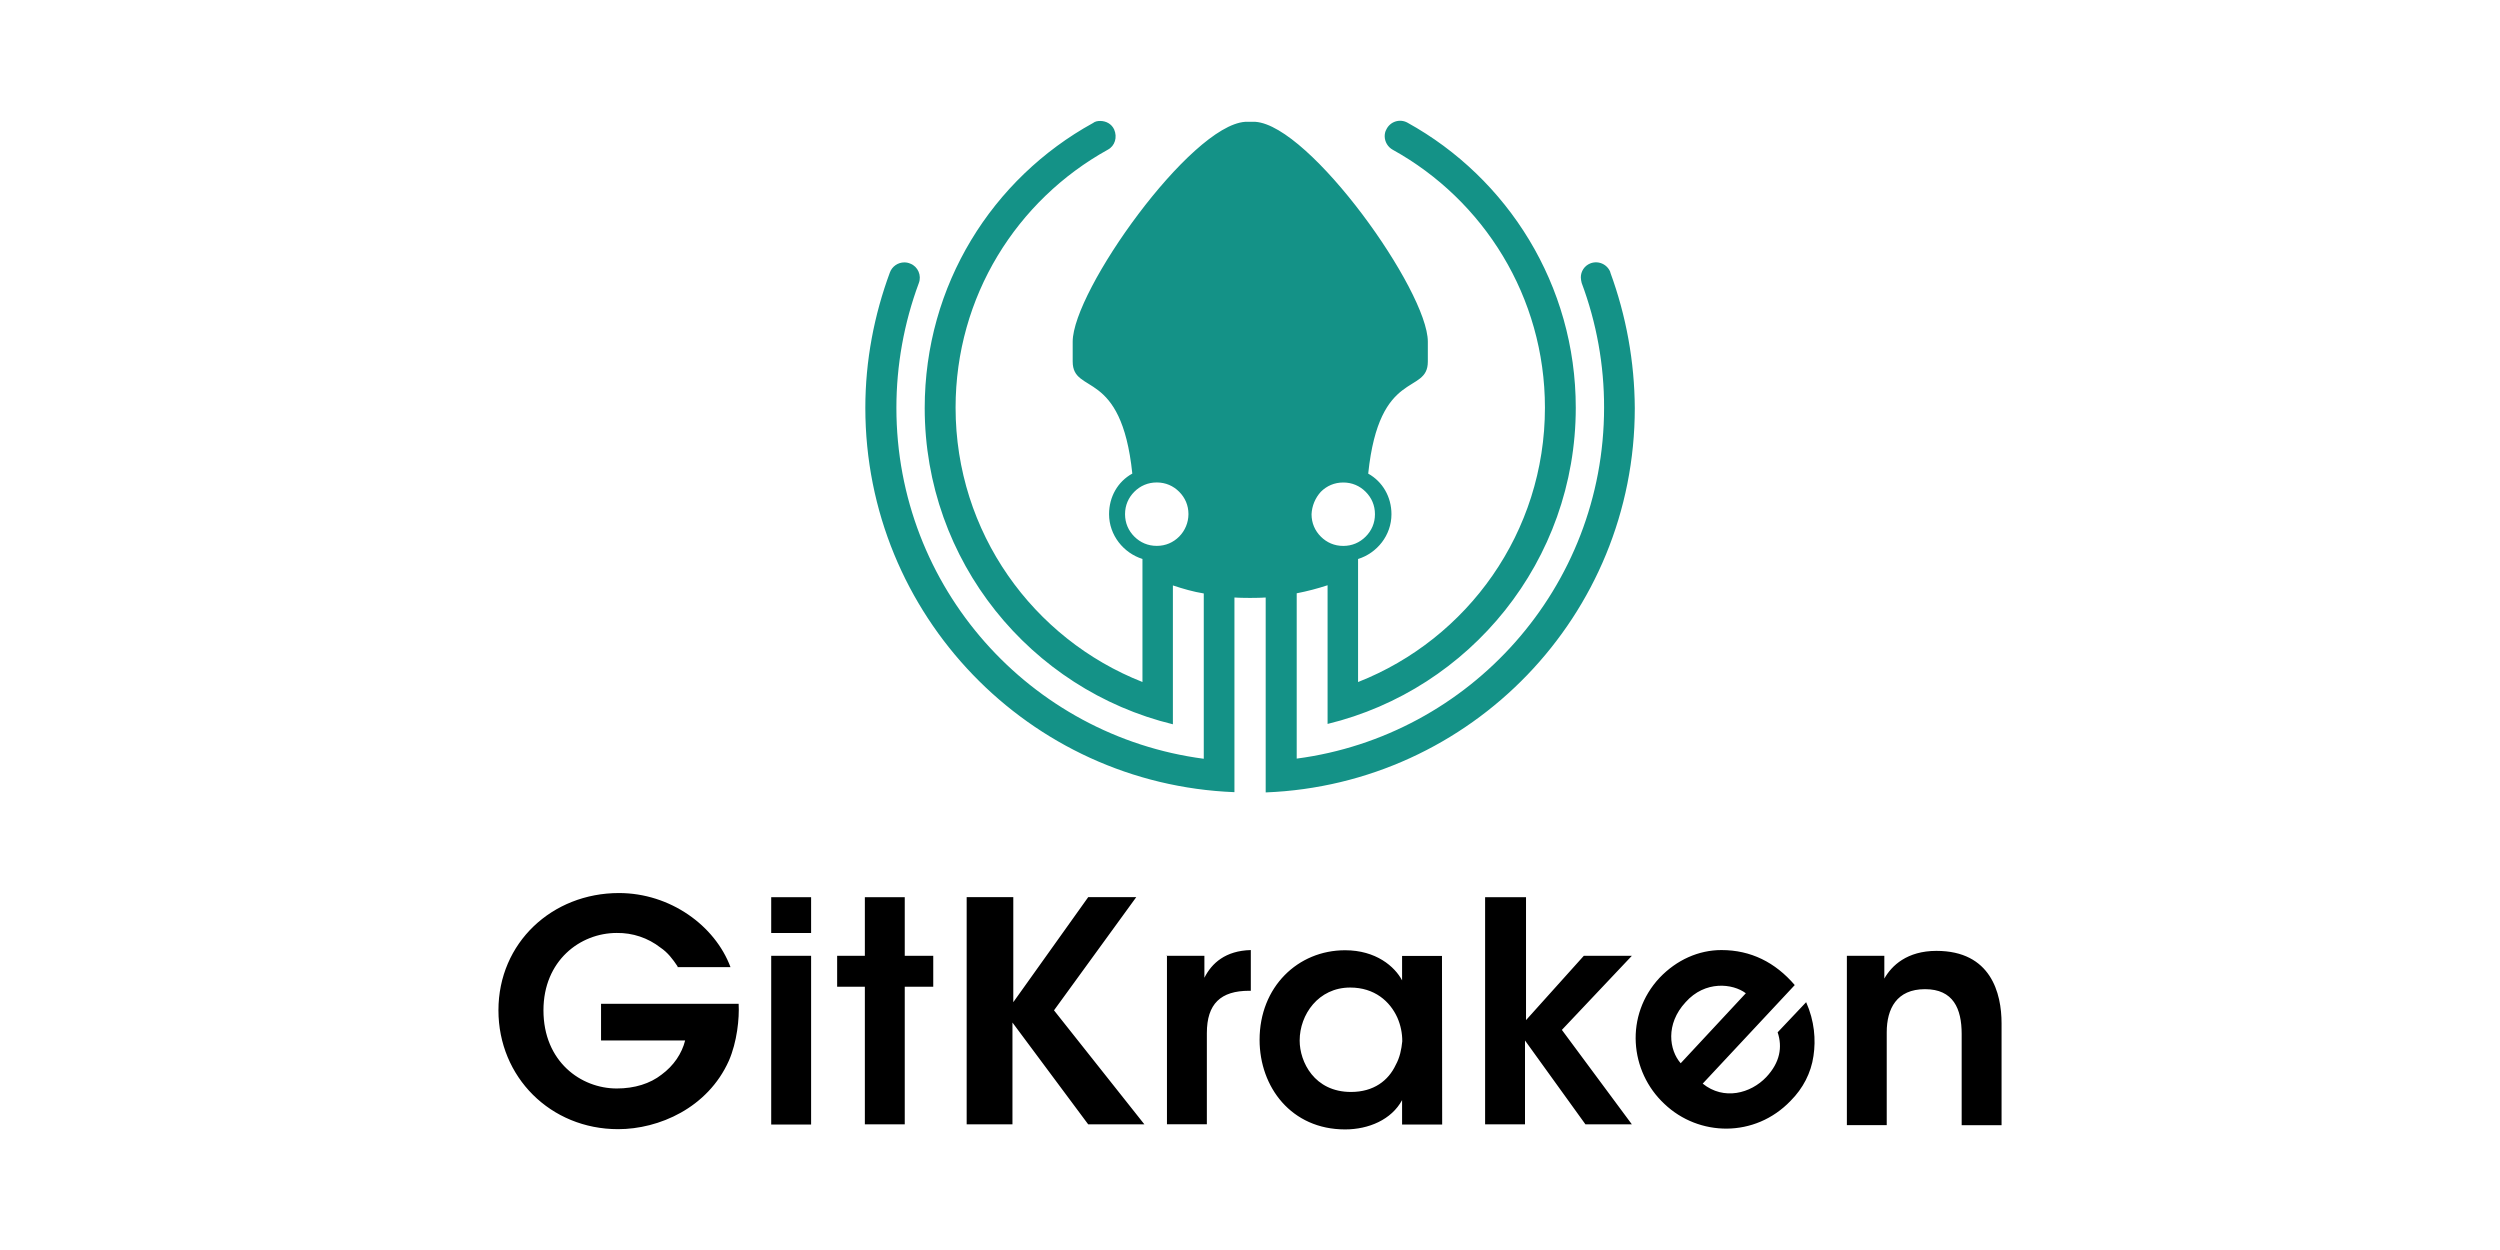
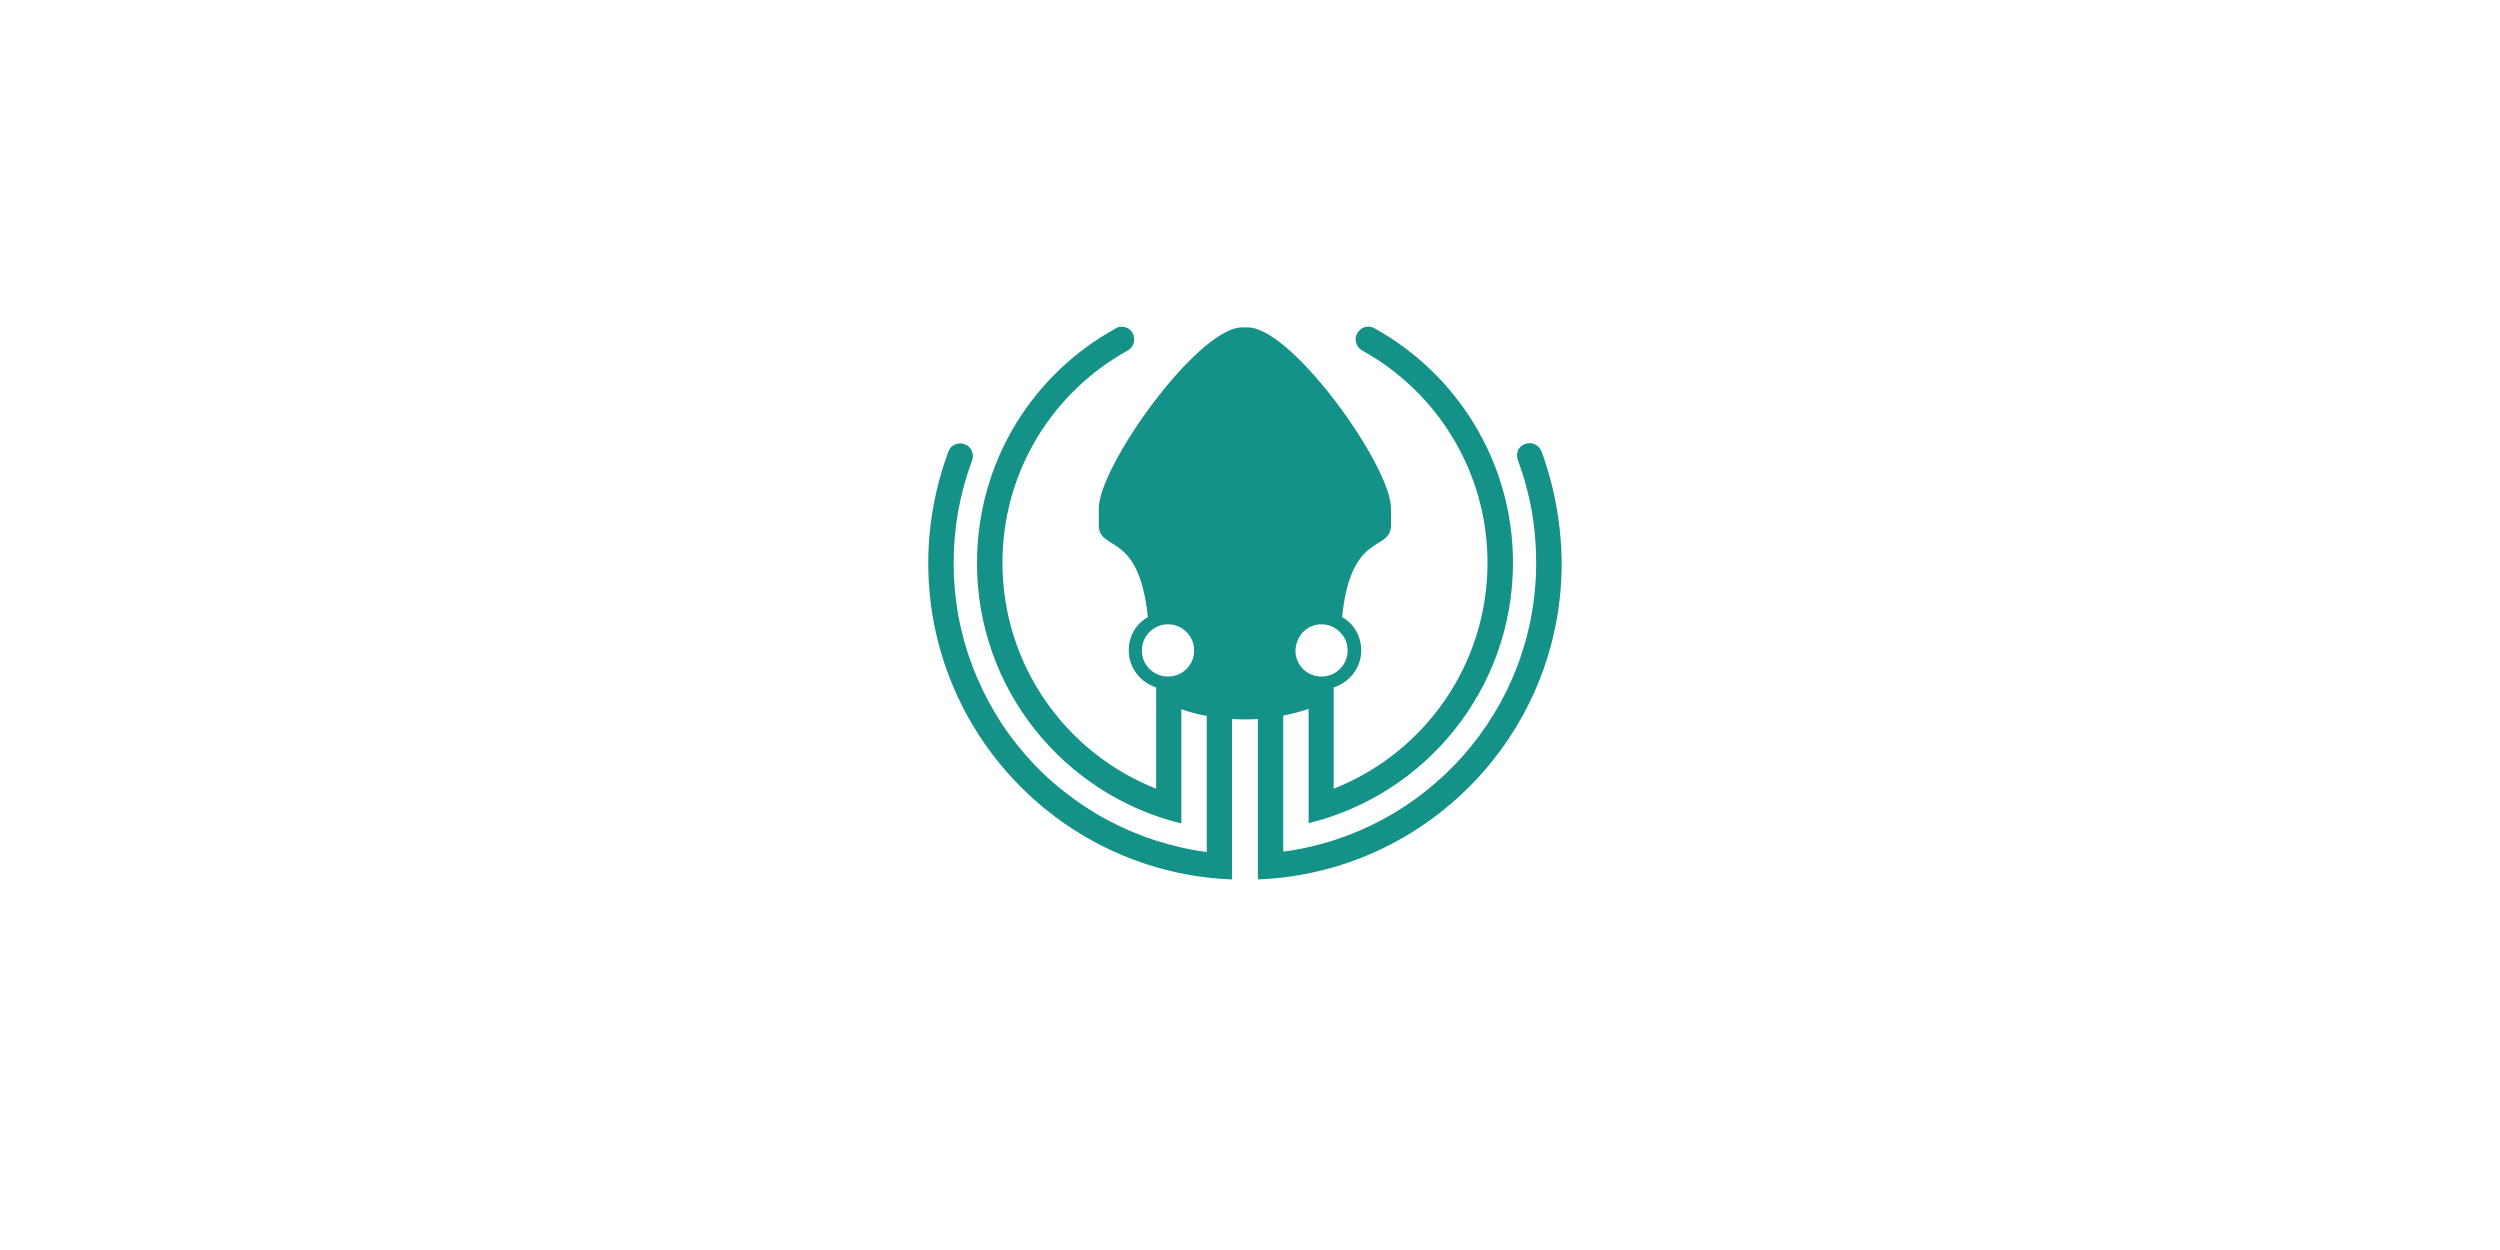
- <svg xmlns="http://www.w3.org/2000/svg" width="120" height="60">
-   <path d="M77.3 13.073a.74.74 0 0 0-.974-.426.72.72 0 0 0-.446.67c0 .08.02.183.04.264a16.98 16.98 0 0 1 1.076 5.987c0 8.625-6.433 15.75-14.754 16.845v-7.935a12.21 12.21 0 0 0 1.482-.386v6.657c6.84-1.664 11.913-7.834 11.913-15.18 0-5.886-3.267-11.02-8.077-13.68a.73.73 0 0 0-1.015.325c-.06.1-.08.223-.08.325a.75.75 0 0 0 .386.649c4.363 2.415 7.306 7.063 7.306 12.38 0 5.987-3.714 11.1-8.97 13.17v-5.906c.913-.284 1.603-1.137 1.603-2.15 0-.832-.426-1.563-1.116-1.948.528-5.094 2.862-3.755 2.862-5.378V16.4c0-2.435-5.642-10.37-8.28-10.553h-.487c-2.638.183-8.28 8.118-8.28 10.553v.954c0 1.624 2.334.284 2.862 5.378-.7.386-1.116 1.116-1.116 1.948 0 1.015.7 1.867 1.603 2.15v5.906c-5.256-2.07-8.97-7.184-8.97-13.17 0-5.338 2.943-9.965 7.306-12.38.345-.183.467-.6.304-.974-.122-.264-.386-.406-.67-.406-.122 0-.244.02-.345.1-4.83 2.66-8.077 7.773-8.077 13.68 0 7.347 5.074 13.516 11.913 15.18V28.1c.487.162.974.304 1.482.386v7.935c-8.34-1.096-14.754-8.22-14.754-16.845a17.21 17.21 0 0 1 1.076-5.987c.142-.365-.04-.792-.406-.934a.72.72 0 0 0-.284-.06.74.74 0 0 0-.7.487c-.75 2.03-1.177 4.22-1.177 6.494 0 9.945 7.854 18.062 17.717 18.448V28.68c.264.02.75.02.75.02s.487 0 .75-.02v9.356c9.863-.386 17.717-8.504 17.717-18.448a19.21 19.21 0 0 0-1.177-6.515zM63.4 23.606c.284-.284.65-.446 1.076-.446s.792.162 1.076.446.446.65.446 1.076-.162.792-.446 1.076-.65.446-1.076.446-.792-.162-1.076-.446-.446-.65-.446-1.076a1.72 1.72 0 0 1 .446-1.076zm-6.8 2.15c-.284.284-.65.446-1.076.446s-.792-.162-1.076-.446-.446-.65-.446-1.076.162-.792.446-1.076.65-.446 1.076-.446.792.162 1.076.446.446.65.446 1.076a1.54 1.54 0 0 1-.446 1.076z" fill="#149287" />
-   <path d="M32.524 46.386c-.235-.352-.47-.664-.82-.9a3.33 3.33 0 0 0-2.1-.704c-1.76 0-3.518 1.33-3.518 3.713 0 2.462 1.798 3.752 3.518 3.752.86 0 1.602-.235 2.15-.664.586-.43.977-1.016 1.133-1.642H28.85v-1.76h6.605c.04.704-.078 1.837-.47 2.736-1.016 2.267-3.36 3.283-5.315 3.283-3.244 0-5.745-2.5-5.745-5.706 0-3.244 2.58-5.628 5.784-5.628 2.462 0 4.612 1.563 5.355 3.557h-2.54zm4.494-3.322h1.915v1.72h-1.915zm0 2.814h1.915v8.1h-1.915zm4.495 1.485h-1.33v-1.485h1.33v-2.814h1.915v2.814h1.368v1.485h-1.368v6.605h-1.915zm4.925-4.3h2.2v5.042l3.596-5.042h2.306l-3.948 5.433 4.338 5.472h-2.697l-3.635-4.886v4.886H46.4V43.064zm9.536 2.815h1.837v1.055c.352-.704 1.016-1.3 2.228-1.33v1.954h-.078c-1.368 0-2.032.625-2.032 2.032v4.377h-1.915v-8.1zm13.25 8.1H67.3v-1.173c-.508.938-1.602 1.407-2.736 1.407-2.58 0-4.104-2.032-4.104-4.3 0-2.54 1.837-4.3 4.104-4.3 1.485 0 2.384.782 2.736 1.446v-1.173h1.915zm-6.84-4.026c0 1.016.704 2.462 2.462 2.462 1.094 0 1.798-.547 2.15-1.3.195-.352.274-.743.313-1.133a2.79 2.79 0 0 0-.235-1.133c-.352-.782-1.094-1.446-2.267-1.446-1.524 0-2.423 1.3-2.423 2.54zm8.95-6.888h1.915v5.902l2.775-3.088h2.306l-3.36 3.557 3.36 4.534h-2.228L73.2 49.943v4.026h-1.915V43.064zm10.396 8.95c1.016.82 2.306.47 3.05-.313.664-.704.782-1.446.547-2.15l1.368-1.446c.4.9.47 1.798.352 2.58-.117.82-.508 1.563-1.094 2.15-1.72 1.798-4.417 1.72-6.058.156-1.68-1.563-1.915-4.26-.235-6.058.82-.86 1.876-1.33 2.97-1.33 1.407 0 2.58.586 3.518 1.68zm2.07-4.338c-.625-.47-1.954-.625-2.892.43-.977 1.055-.782 2.306-.235 2.93zm4.85-1.798h1.798v1.094c.352-.625 1.094-1.33 2.5-1.33 2.62 0 3.127 2.032 3.127 3.48v4.886H94.16V49.63c0-1.212-.4-2.15-1.76-2.15s-1.837.938-1.837 2.07v4.456H88.65z" />
+ <svg xmlns="http://www.w3.org/2000/svg" width="96" zoomAndPan="magnify" viewBox="0 0 72 36" height="48" preserveAspectRatio="xMidYMid meet" version="1.0">
+   <defs>
+     <clipPath id="6e34adefa4">
+       <path d="M 26.734 9 L 44.977 9 L 44.977 26 L 26.734 26 Z M 26.734 9 " clip-rule="nonzero" />
+     </clipPath>
+   </defs>
+   <g clip-path="url(#6e34adefa4)">
+     <path fill="#149287" d="M 44.395 13 C 44.324 12.809 44.102 12.711 43.914 12.789 C 43.766 12.852 43.691 12.961 43.691 13.121 C 43.691 13.16 43.703 13.211 43.711 13.25 C 44.062 14.172 44.242 15.164 44.242 16.207 C 44.242 20.469 41.066 23.984 36.957 24.527 L 36.957 20.609 C 37.207 20.559 37.449 20.496 37.688 20.418 L 37.688 23.707 C 41.066 22.883 43.574 19.836 43.574 16.207 C 43.574 13.301 41.957 10.766 39.582 9.453 C 39.402 9.352 39.172 9.422 39.082 9.613 C 39.051 9.664 39.043 9.723 39.043 9.773 C 39.043 9.902 39.113 10.023 39.23 10.094 C 41.387 11.285 42.84 13.582 42.84 16.207 C 42.84 19.164 41.008 21.691 38.41 22.715 L 38.41 19.797 C 38.863 19.656 39.203 19.234 39.203 18.734 C 39.203 18.324 38.992 17.961 38.652 17.773 C 38.91 15.254 40.062 15.918 40.062 15.113 L 40.062 14.645 C 40.062 13.441 37.277 9.52 35.977 9.43 L 35.734 9.43 C 34.43 9.52 31.645 13.441 31.645 14.645 L 31.645 15.113 C 31.645 15.918 32.797 15.254 33.059 17.773 C 32.715 17.961 32.508 18.324 32.508 18.734 C 32.508 19.234 32.848 19.656 33.297 19.797 L 33.297 22.715 C 30.703 21.691 28.871 19.164 28.871 16.207 C 28.871 13.57 30.324 11.285 32.48 10.094 C 32.648 10.004 32.711 9.793 32.629 9.613 C 32.57 9.48 32.438 9.41 32.297 9.41 C 32.238 9.41 32.18 9.422 32.129 9.461 C 29.742 10.773 28.137 13.301 28.137 16.219 C 28.137 19.848 30.645 22.895 34.023 23.715 L 34.023 20.426 C 34.262 20.508 34.504 20.578 34.754 20.617 L 34.754 24.539 C 34.254 24.473 33.766 24.359 33.285 24.207 C 32.805 24.051 32.34 23.855 31.895 23.617 C 31.449 23.379 31.031 23.102 30.637 22.789 C 30.238 22.477 29.875 22.129 29.543 21.75 C 29.211 21.371 28.914 20.965 28.656 20.531 C 28.398 20.098 28.18 19.645 28 19.172 C 27.824 18.699 27.688 18.215 27.598 17.719 C 27.508 17.223 27.465 16.723 27.465 16.219 C 27.465 15.199 27.641 14.215 27.996 13.262 C 28.031 13.168 28.027 13.078 27.988 12.988 C 27.949 12.898 27.887 12.836 27.797 12.801 C 27.75 12.781 27.703 12.77 27.656 12.77 C 27.504 12.77 27.363 12.859 27.312 13.012 C 26.941 14.012 26.734 15.094 26.734 16.219 C 26.734 21.129 30.613 25.141 35.484 25.328 L 35.484 20.707 C 35.605 20.715 35.73 20.719 35.855 20.719 C 35.855 20.719 36.094 20.719 36.227 20.707 L 36.227 25.328 C 41.098 25.137 44.977 21.129 44.977 16.219 C 44.965 15.086 44.766 14.004 44.395 13 Z M 37.527 18.203 C 37.668 18.062 37.848 17.98 38.059 17.98 C 38.27 17.98 38.449 18.062 38.59 18.203 C 38.73 18.344 38.812 18.523 38.812 18.734 C 38.812 18.945 38.73 19.125 38.59 19.266 C 38.449 19.406 38.27 19.484 38.059 19.484 C 37.848 19.484 37.668 19.406 37.527 19.266 C 37.387 19.125 37.309 18.945 37.309 18.734 C 37.316 18.531 37.398 18.344 37.527 18.203 Z M 34.172 19.266 C 34.031 19.406 33.848 19.484 33.637 19.484 C 33.43 19.484 33.25 19.406 33.105 19.266 C 32.965 19.125 32.887 18.945 32.887 18.734 C 32.887 18.523 32.965 18.344 33.105 18.203 C 33.25 18.062 33.43 17.98 33.637 17.98 C 33.848 17.98 34.027 18.062 34.172 18.203 C 34.312 18.344 34.391 18.523 34.391 18.734 C 34.391 18.941 34.316 19.117 34.172 19.266 Z M 34.172 19.266 " fill-opacity="1" fill-rule="nonzero" />
+   </g>
</svg>
